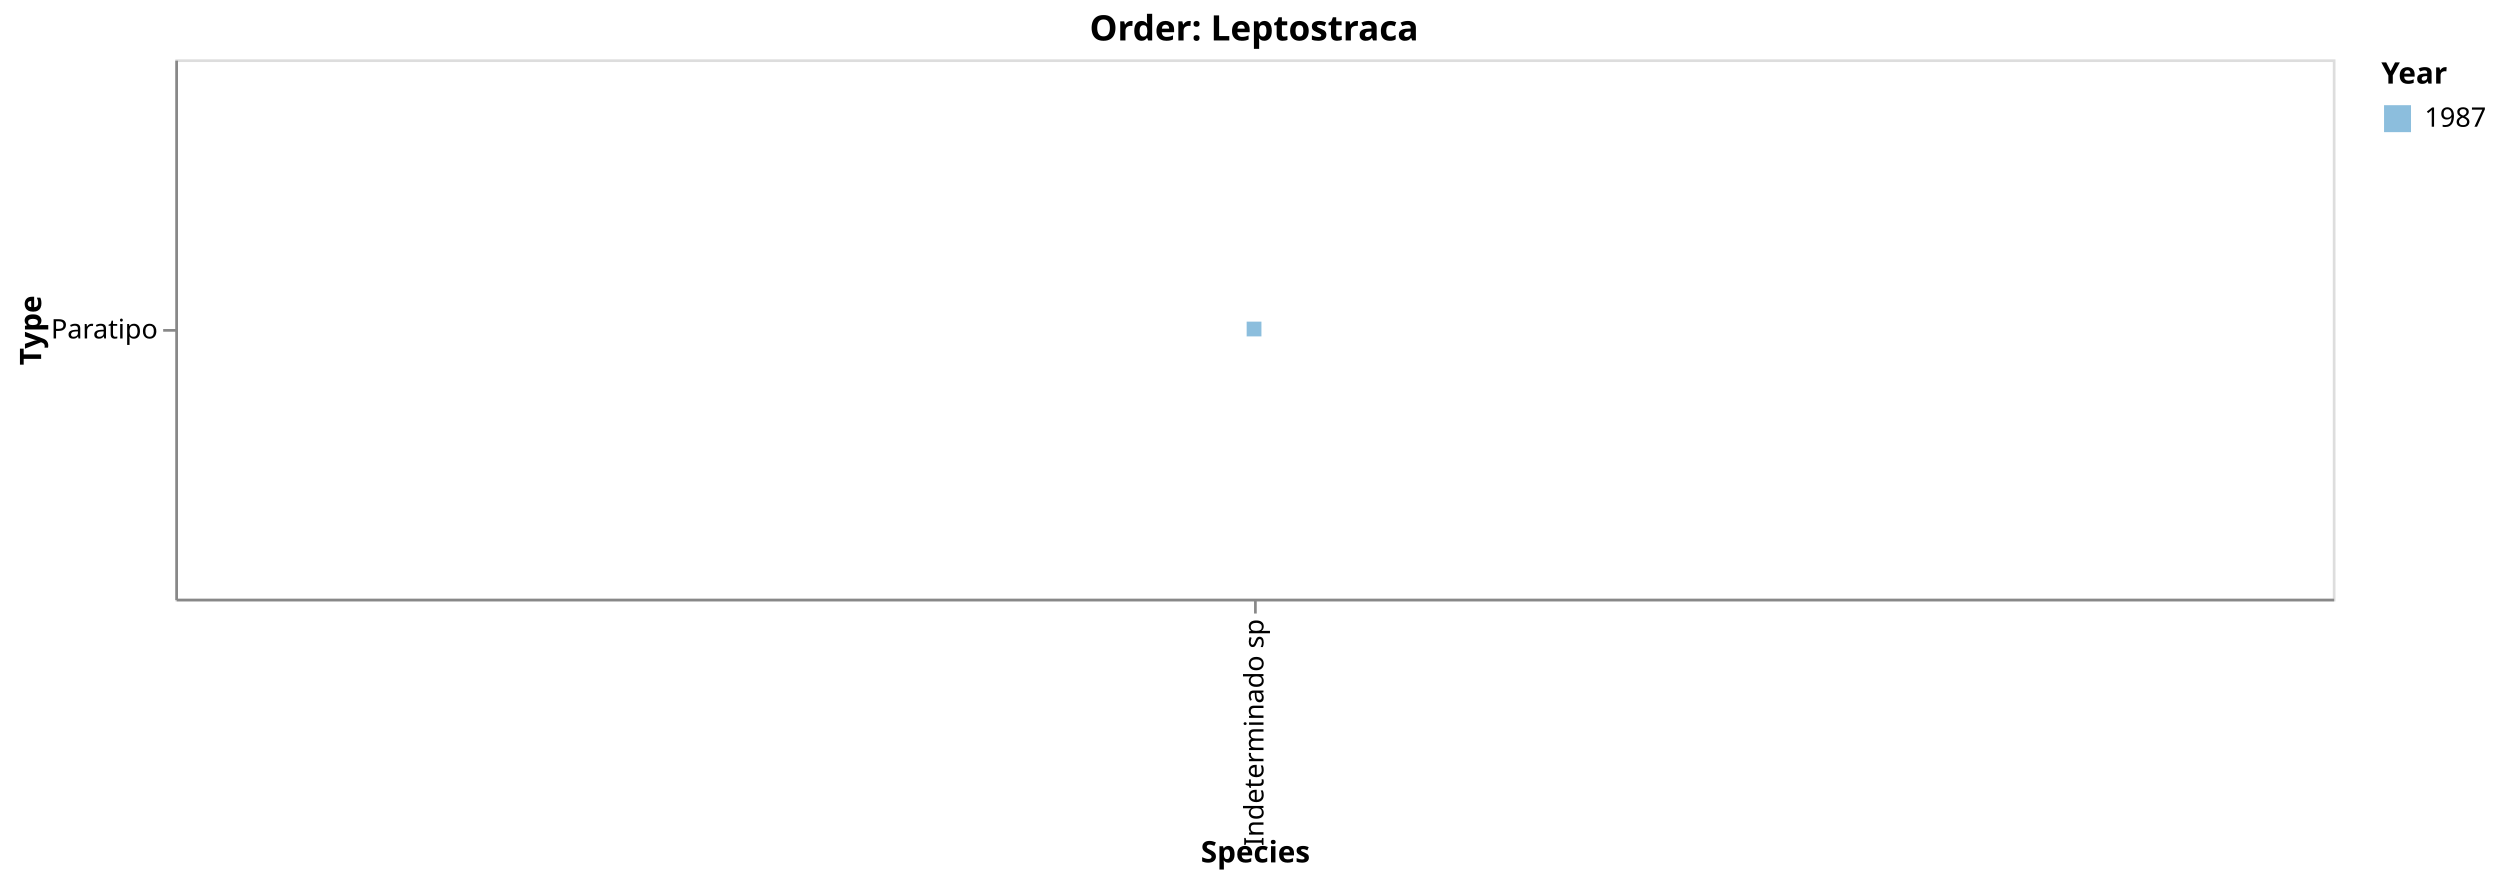
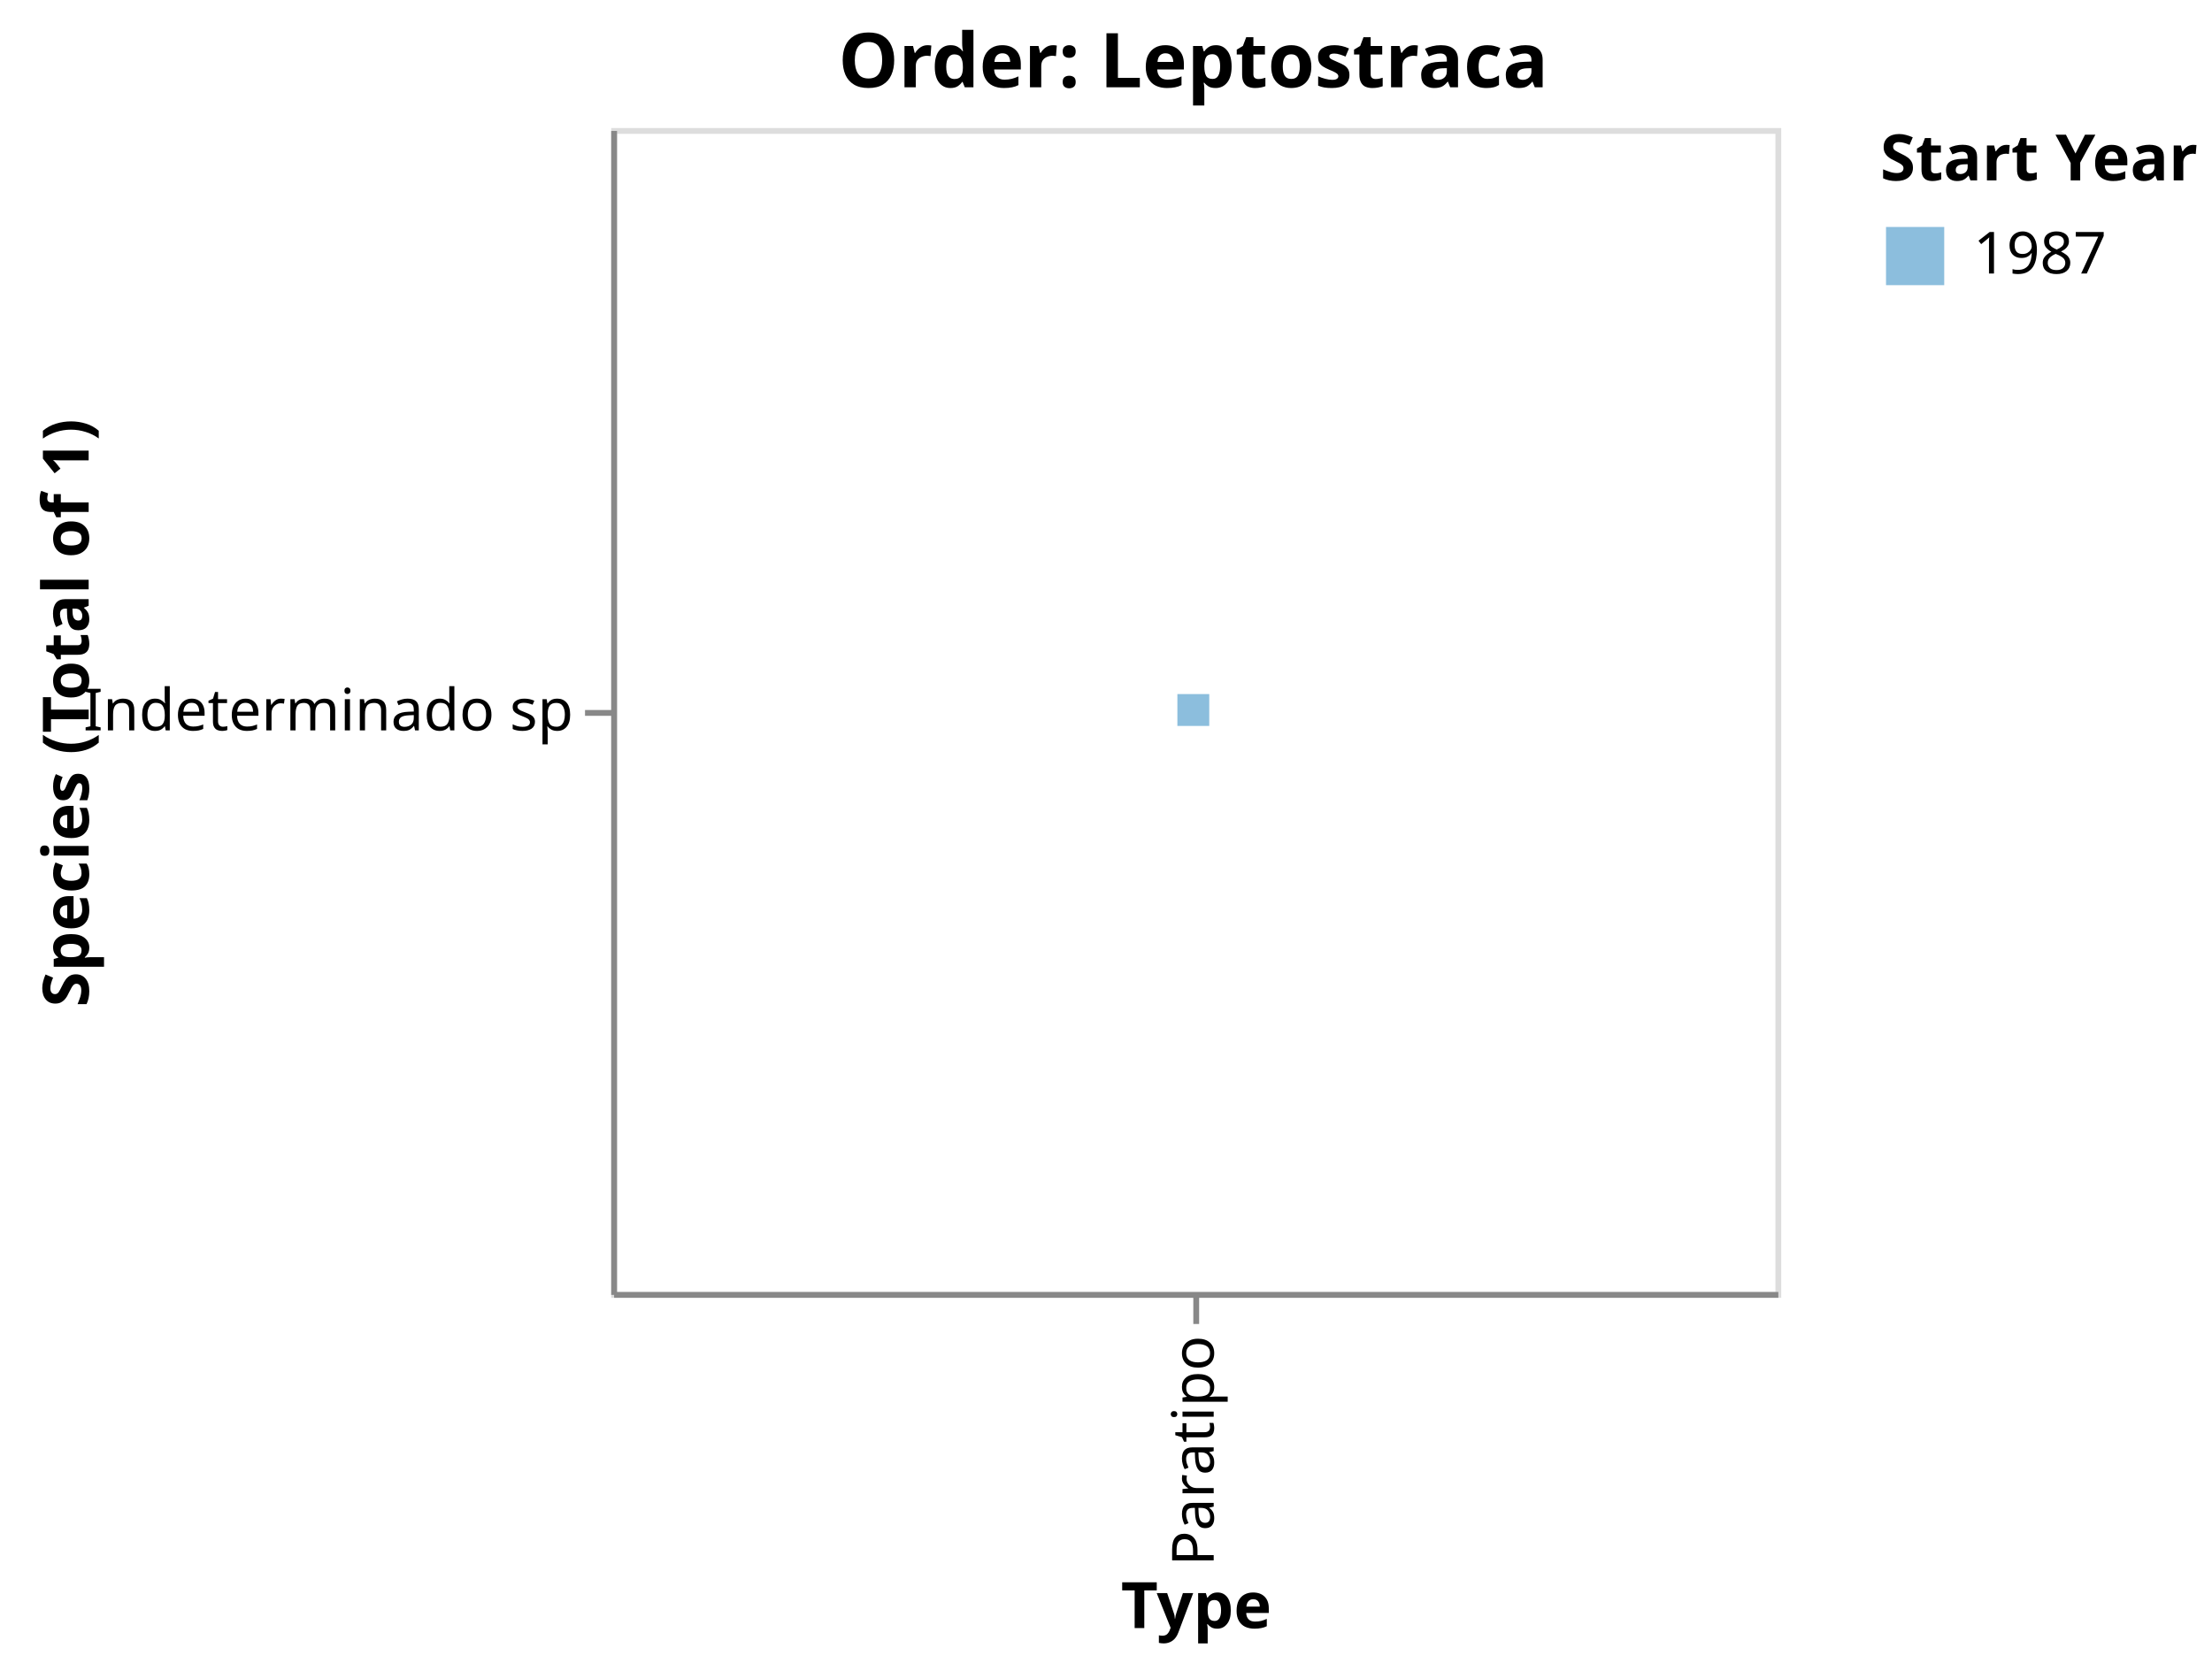
- <svg xmlns="http://www.w3.org/2000/svg" class="marks" width="927" height="327" viewBox="0 0 927 327" version="1.1">
-   <g transform="translate(65,22)">
+ <svg xmlns="http://www.w3.org/2000/svg" class="marks" width="380" height="287" viewBox="0 0 380 287" version="1.1">
+   <g transform="translate(105,22)">
    <g class="mark-group role-frame root">
      <g transform="translate(0,0)">
-         <path class="background" d="M0.5,0.5h800v200h-800Z" style="fill: none; stroke: #ddd;" />
+         <path class="background" d="M0.5,0.5h200v200h-200Z" style="fill: none; stroke: #ddd;" />
        <g>
          <g class="mark-symbol role-mark marks">
-             <path transform="translate(400,100)" d="M-2.739,-2.739h5.477v5.477h-5.477Z" style="fill: rgb(91, 163, 207); stroke-width: 2; opacity: 0.7;" />
+             <path transform="translate(100,100)" d="M-2.739,-2.739h5.477v5.477h-5.477Z" style="fill: rgb(91, 163, 207); stroke-width: 2; opacity: 0.7;" />
          </g>
          <g class="mark-group role-legend">
-             <g transform="translate(818,0)">
-               <path class="background" d="M0,0h39v27h-39Z" style="pointer-events: none; fill: none;" />
+             <g transform="translate(218,0)">
+               <path class="background" d="M0,0h52v27h-52Z" style="pointer-events: none; fill: none;" />
              <g>
                <g class="mark-group role-legend-entry">
                  <g transform="translate(0,16)">
                    <path class="background" d="M0,0h0v0h0Z" style="pointer-events: none; fill: none;" />
                    <g>
                      <g class="mark-group role-scope">
                        <g transform="translate(0,0)">
                          <path class="background" d="M0,0h38.246v11h-38.246Z" style="pointer-events: none; fill: none; opacity: 1;" />
                          <g>
                            <g class="mark-symbol role-legend-symbol" style="pointer-events: none;">
                              <path transform="translate(6,6)" d="M-5,-5h10v10h-10Z" style="fill: rgb(91, 163, 207); stroke-width: 1.5; opacity: 0.7;" />
                            </g>
                            <g class="mark-text role-legend-label" style="pointer-events: none;">
                              <text text-anchor="start" transform="translate(16,9)" style="font-family: sans-serif; font-size: 10px; fill: #000; opacity: 1;">1987</text>
                            </g>
                          </g>
                          <path class="foreground" d="" style="pointer-events: none; display: none; fill: none;" />
                        </g>
                      </g>
                    </g>
                    <path class="foreground" d="" style="pointer-events: none; display: none; fill: none;" />
                  </g>
                </g>
                <g class="mark-text role-legend-title" style="pointer-events: none;">
-                   <text text-anchor="start" transform="translate(0,9)" style="font-family: sans-serif; font-size: 11px; font-weight: bold; fill: #000; opacity: 1;">Year</text>
+                   <text text-anchor="start" transform="translate(0,9)" style="font-family: sans-serif; font-size: 11px; font-weight: bold; fill: #000; opacity: 1;">Start Year</text>
                </g>
              </g>
              <path class="foreground" d="" style="pointer-events: none; display: none; fill: none;" />
            </g>
          </g>
          <g class="mark-group role-title">
-             <g transform="translate(400,-17)">
+             <g transform="translate(100,-17)">
              <path class="background" d="M0,0h0v0h0Z" style="pointer-events: none; fill: none;" />
              <g>
                <g class="mark-text role-title-text" style="pointer-events: none;">
                  <text text-anchor="middle" transform="translate(0,10)" style="font-family: sans-serif; font-size: 13px; font-weight: bold; fill: #000; opacity: 1;">Order: Leptostraca</text>
                </g>
              </g>
              <path class="foreground" d="" style="pointer-events: none; display: none; fill: none;" />
            </g>
          </g>
          <g class="mark-group role-axis">
            <g transform="translate(0.5,200.5)">
              <path class="background" d="M0,0h0v0h0Z" style="pointer-events: none; fill: none;" />
              <g>
                <g class="mark-rule role-axis-tick" style="pointer-events: none;">
-                   <line transform="translate(400,0)" x2="0" y2="5" style="fill: none; stroke: #888; stroke-width: 1; opacity: 1;" />
+                   <line transform="translate(100,0)" x2="0" y2="5" style="fill: none; stroke: #888; stroke-width: 1; opacity: 1;" />
                </g>
                <g class="mark-text role-axis-label" style="pointer-events: none;">
-                   <text text-anchor="end" transform="translate(400,7) rotate(270) translate(0,3)" style="font-family: sans-serif; font-size: 10px; fill: #000; opacity: 1;">Indeterminado sp</text>
+                   <text text-anchor="end" transform="translate(100,7) rotate(270) translate(0,3)" style="font-family: sans-serif; font-size: 10px; fill: #000; opacity: 1;">Paratipo</text>
                </g>
                <g class="mark-rule role-axis-domain" style="pointer-events: none;">
-                   <line transform="translate(0,0)" x2="800" y2="0" style="fill: none; stroke: #888; stroke-width: 1; opacity: 1;" />
+                   <line transform="translate(0,0)" x2="200" y2="0" style="fill: none; stroke: #888; stroke-width: 1; opacity: 1;" />
                </g>
                <g class="mark-text role-axis-title" style="pointer-events: none;">
-                   <text text-anchor="middle" transform="translate(400,97.27051)" style="font-family: sans-serif; font-size: 11px; font-weight: bold; fill: #000; opacity: 1;">Species</text>
+                   <text text-anchor="middle" transform="translate(100,57.24609)" style="font-family: sans-serif; font-size: 11px; font-weight: bold; fill: #000; opacity: 1;">Type</text>
                </g>
              </g>
              <path class="foreground" d="" style="pointer-events: none; display: none; fill: none;" />
            </g>
          </g>
          <g class="mark-group role-axis">
            <g transform="translate(0.5,0.5)">
              <path class="background" d="M0,0h0v0h0Z" style="pointer-events: none; fill: none;" />
              <g>
                <g class="mark-rule role-axis-tick" style="pointer-events: none;">
                  <line transform="translate(0,100)" x2="-5" y2="0" style="fill: none; stroke: #888; stroke-width: 1; opacity: 1;" />
                </g>
                <g class="mark-text role-axis-label" style="pointer-events: none;">
-                   <text text-anchor="end" transform="translate(-7,103)" style="font-family: sans-serif; font-size: 10px; fill: #000; opacity: 1;">Paratipo</text>
+                   <text text-anchor="end" transform="translate(-7,103)" style="font-family: sans-serif; font-size: 10px; fill: #000; opacity: 1;">Indeterminado sp</text>
                </g>
                <g class="mark-rule role-axis-domain" style="pointer-events: none;">
                  <line transform="translate(0,0)" x2="0" y2="200" style="fill: none; stroke: #888; stroke-width: 1; opacity: 1;" />
                </g>
                <g class="mark-text role-axis-title" style="pointer-events: none;">
-                   <text text-anchor="middle" transform="translate(-48.24609,100) rotate(-90) translate(0,-2)" style="font-family: sans-serif; font-size: 11px; font-weight: bold; fill: #000; opacity: 1;">Type</text>
+                   <text text-anchor="middle" transform="translate(-88.27051,100) rotate(-90) translate(0,-2)" style="font-family: sans-serif; font-size: 11px; font-weight: bold; fill: #000; opacity: 1;">Species (Total of 1)</text>
                </g>
              </g>
              <path class="foreground" d="" style="pointer-events: none; display: none; fill: none;" />
            </g>
          </g>
        </g>
        <path class="foreground" d="" style="display: none; fill: none;" />
      </g>
    </g>
  </g>
</svg>
